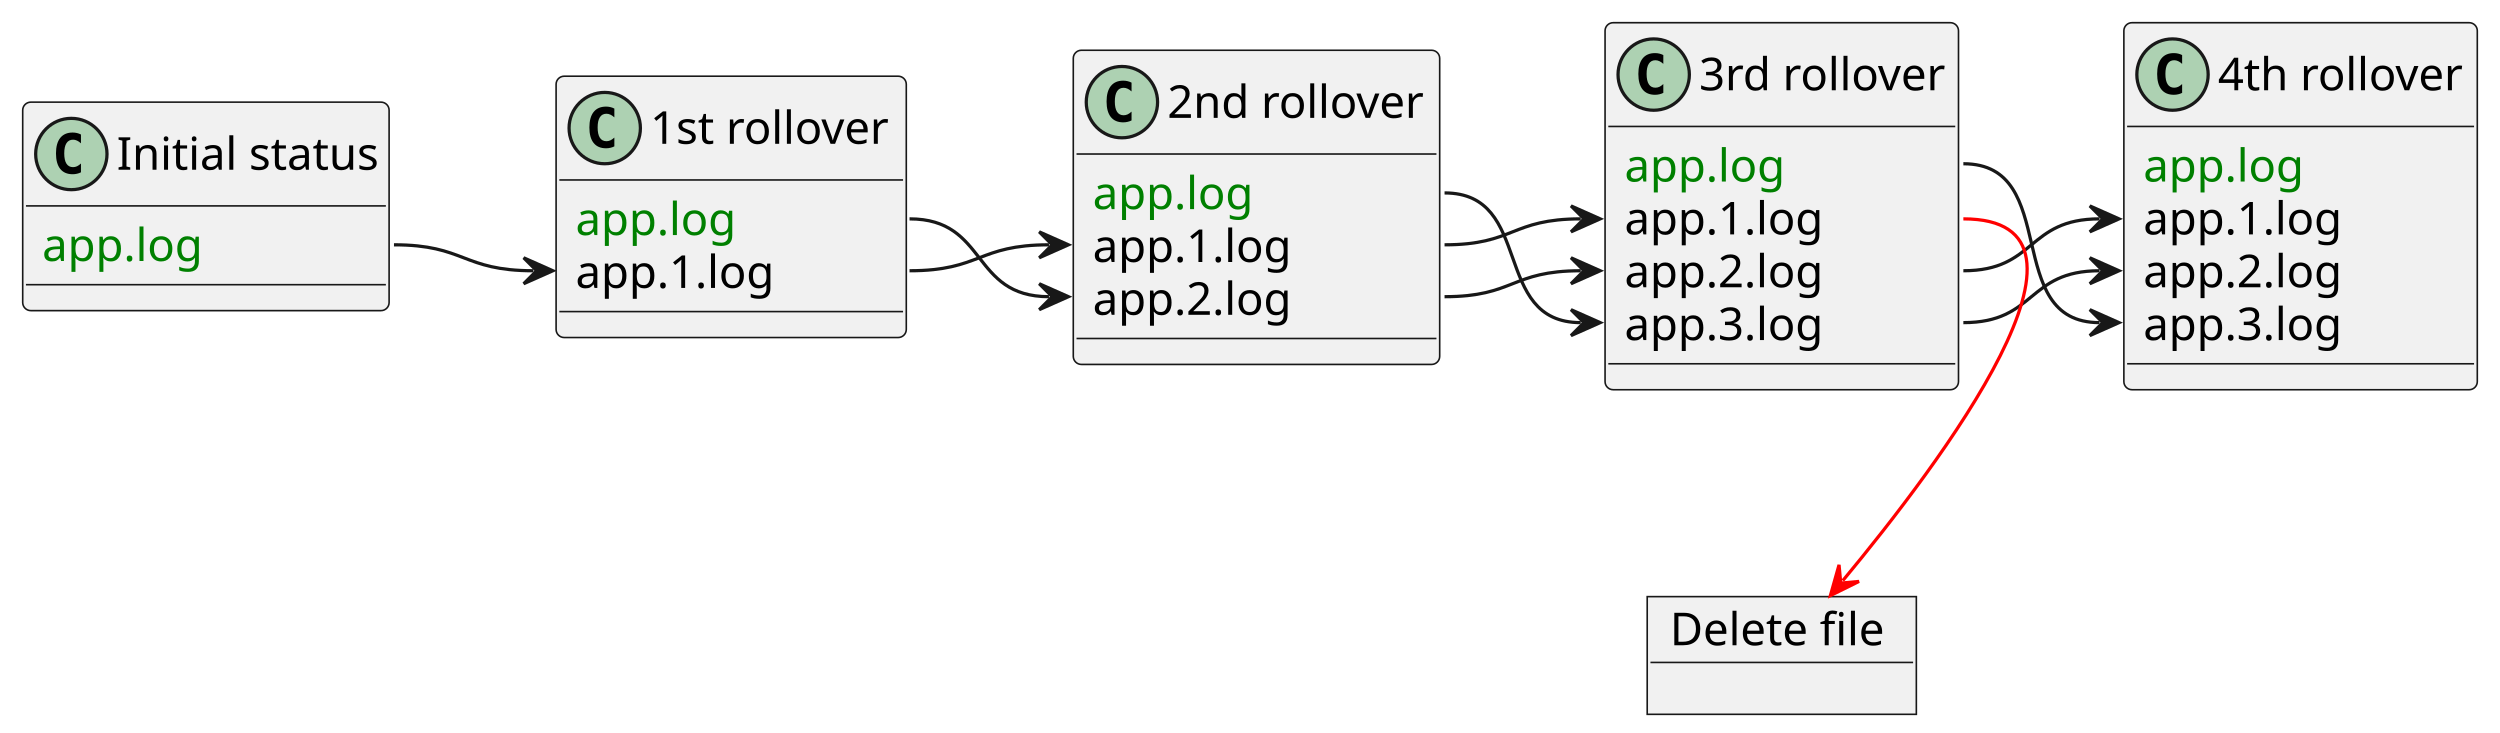
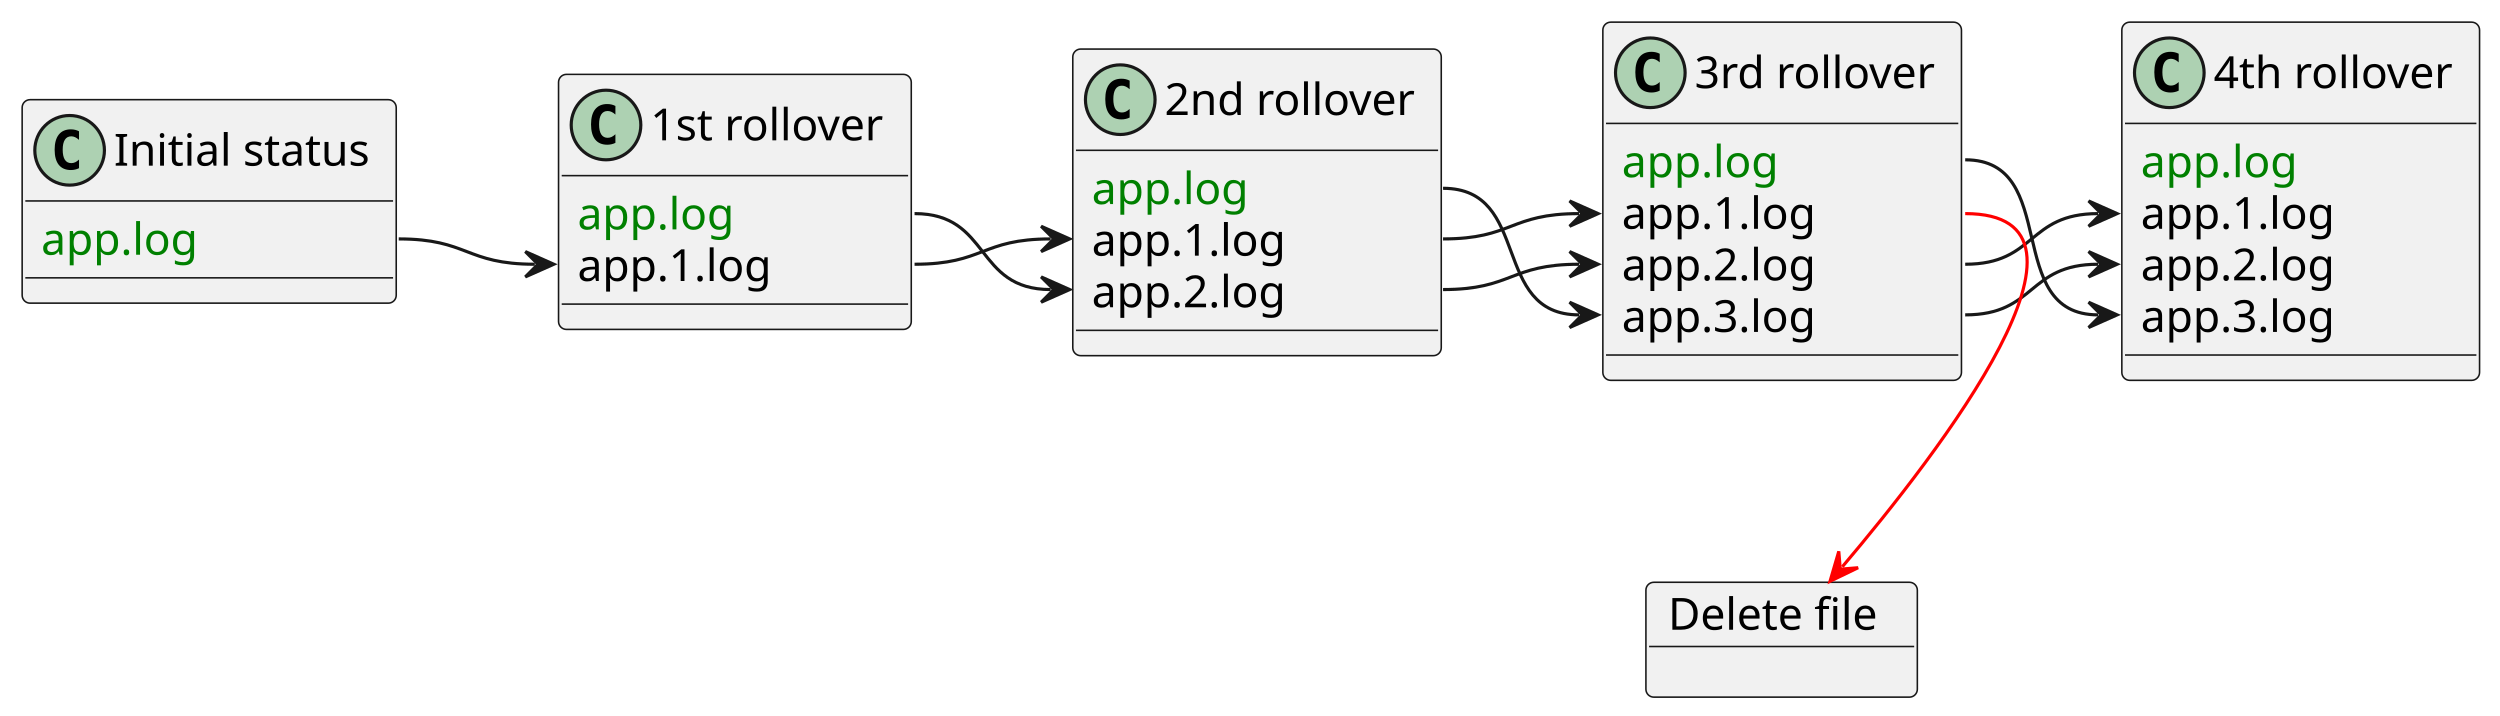
- <svg xmlns="http://www.w3.org/2000/svg" contentStyleType="text/css" height="226px" preserveAspectRatio="none" style="width:771px;height:226px;background:#FFFFFF;" version="1.1" viewBox="0 0 771 226" width="771px" zoomAndPan="magnify">
+ <svg xmlns="http://www.w3.org/2000/svg" contentStyleType="text/css" data-diagram-type="CLASS" height="226px" preserveAspectRatio="none" style="width:790px;height:226px;background:#FFFFFF;" version="1.1" viewBox="0 0 790 226" width="790px" zoomAndPan="magnify">
  <defs />
  <g>
-     <g id="elem_initial">
-       <rect codeLine="1" fill="#F1F1F1" height="64.297" id="initial" rx="2.5" ry="2.5" style="stroke:#181818;stroke-width:0.5;" width="113" x="7" y="31.5" />
-       <ellipse cx="22" cy="47.5" fill="#ADD1B2" rx="11" ry="11" style="stroke:#181818;stroke-width:1.0;" />
+     <g class="entity" data-entity="initial" data-source-line="1" data-uid="ent0002" id="entity_initial">
+       <rect fill="#F1F1F1" height="64.297" rx="2.5" ry="2.5" style="stroke:#181818;stroke-width:0.5;" width="118.208" x="7" y="31.5" />
+       <ellipse cx="22" cy="47.5" fill="#ADD1B2" rx="11" ry="11" style="stroke:#181818;stroke-width:1;" />
      <path d="M24.969,53.141 Q24.391,53.438 23.75,53.578 Q23.109,53.734 22.406,53.734 Q19.906,53.734 18.578,52.094 Q17.266,50.438 17.266,47.312 Q17.266,44.188 18.578,42.531 Q19.906,40.875 22.406,40.875 Q23.109,40.875 23.75,41.031 Q24.406,41.188 24.969,41.484 L24.969,44.203 Q24.344,43.625 23.75,43.359 Q23.156,43.078 22.531,43.078 Q21.188,43.078 20.5,44.156 Q19.812,45.219 19.812,47.312 Q19.812,49.406 20.5,50.484 Q21.188,51.547 22.531,51.547 Q23.156,51.547 23.75,51.281 Q24.344,51 24.969,50.422 L24.969,53.141 Z " fill="#000000" />
-       <text fill="#000000" font-family="sans-serif" font-size="14" lengthAdjust="spacing" textLength="81" x="36" y="52.347">Initial status</text>
-       <line style="stroke:#181818;stroke-width:0.5;" x1="8" x2="119" y1="63.5" y2="63.5" />
-       <text fill="#008000" font-family="sans-serif" font-size="14" lengthAdjust="spacing" textLength="51" x="13" y="80.495">app.log</text>
-       <line style="stroke:#181818;stroke-width:0.5;" x1="8" x2="119" y1="87.797" y2="87.797" />
+       <text fill="#000000" font-family="sans-serif" font-size="14" lengthAdjust="spacing" textLength="86.208" x="36" y="52.347">Initial status</text>
+       <line style="stroke:#181818;stroke-width:0.5;" x1="8" x2="124.208" y1="63.5" y2="63.5" />
+       <text fill="#008000" font-family="sans-serif" font-size="14" lengthAdjust="spacing" textLength="52.145" x="13" y="80.495">app.log</text>
+       <line style="stroke:#181818;stroke-width:0.5;" x1="8" x2="124.208" y1="87.797" y2="87.797" />
    </g>
-     <g id="elem_first">
-       <rect codeLine="4" fill="#F1F1F1" height="80.594" id="first" rx="2.5" ry="2.5" style="stroke:#181818;stroke-width:0.5;" width="108" x="171.5" y="23.5" />
-       <ellipse cx="186.5" cy="39.5" fill="#ADD1B2" rx="11" ry="11" style="stroke:#181818;stroke-width:1.0;" />
-       <path d="M189.469,45.141 Q188.891,45.438 188.25,45.578 Q187.609,45.734 186.906,45.734 Q184.406,45.734 183.078,44.094 Q181.766,42.438 181.766,39.312 Q181.766,36.188 183.078,34.531 Q184.406,32.875 186.906,32.875 Q187.609,32.875 188.25,33.031 Q188.906,33.188 189.469,33.484 L189.469,36.203 Q188.844,35.625 188.25,35.359 Q187.656,35.078 187.031,35.078 Q185.688,35.078 185,36.156 Q184.312,37.219 184.312,39.312 Q184.312,41.406 185,42.484 Q185.688,43.547 187.031,43.547 Q187.656,43.547 188.25,43.281 Q188.844,43 189.469,42.422 L189.469,45.141 Z " fill="#000000" />
-       <text fill="#000000" font-family="sans-serif" font-size="14" lengthAdjust="spacing" textLength="76" x="200.5" y="44.347">1st rollover</text>
-       <line style="stroke:#181818;stroke-width:0.5;" x1="172.5" x2="278.5" y1="55.5" y2="55.5" />
-       <text fill="#008000" font-family="sans-serif" font-size="14" lengthAdjust="spacing" textLength="51" x="177.5" y="72.495">app.log</text>
-       <text fill="#000000" font-family="sans-serif" font-size="14" lengthAdjust="spacing" textLength="64" x="177.5" y="88.792">app.1.log</text>
-       <line style="stroke:#181818;stroke-width:0.5;" x1="172.5" x2="278.5" y1="96.094" y2="96.094" />
+     <g class="entity" data-entity="first" data-source-line="4" data-uid="ent0003" id="entity_first">
+       <rect fill="#F1F1F1" height="80.594" rx="2.5" ry="2.5" style="stroke:#181818;stroke-width:0.5;" width="111.461" x="176.5" y="23.5" />
+       <ellipse cx="191.5" cy="39.5" fill="#ADD1B2" rx="11" ry="11" style="stroke:#181818;stroke-width:1;" />
+       <path d="M194.469,45.141 Q193.891,45.438 193.25,45.578 Q192.609,45.734 191.906,45.734 Q189.406,45.734 188.078,44.094 Q186.766,42.438 186.766,39.312 Q186.766,36.188 188.078,34.531 Q189.406,32.875 191.906,32.875 Q192.609,32.875 193.25,33.031 Q193.906,33.188 194.469,33.484 L194.469,36.203 Q193.844,35.625 193.25,35.359 Q192.656,35.078 192.031,35.078 Q190.688,35.078 190,36.156 Q189.312,37.219 189.312,39.312 Q189.312,41.406 190,42.484 Q190.688,43.547 192.031,43.547 Q192.656,43.547 193.25,43.281 Q193.844,43 194.469,42.422 L194.469,45.141 Z " fill="#000000" />
+       <text fill="#000000" font-family="sans-serif" font-size="14" lengthAdjust="spacing" textLength="79.461" x="205.5" y="44.347">1st rollover</text>
+       <line style="stroke:#181818;stroke-width:0.5;" x1="177.5" x2="286.961" y1="55.5" y2="55.5" />
+       <text fill="#008000" font-family="sans-serif" font-size="14" lengthAdjust="spacing" textLength="52.145" x="182.5" y="72.495">app.log</text>
+       <text fill="#000000" font-family="sans-serif" font-size="14" lengthAdjust="spacing" textLength="65.502" x="182.5" y="88.792">app.1.log</text>
+       <line style="stroke:#181818;stroke-width:0.5;" x1="177.5" x2="286.961" y1="96.094" y2="96.094" />
    </g>
-     <g id="elem_second">
-       <rect codeLine="8" fill="#F1F1F1" height="96.891" id="second" rx="2.5" ry="2.5" style="stroke:#181818;stroke-width:0.5;" width="113" x="331" y="15.5" />
-       <ellipse cx="346" cy="31.5" fill="#ADD1B2" rx="11" ry="11" style="stroke:#181818;stroke-width:1.0;" />
-       <path d="M348.969,37.141 Q348.391,37.438 347.75,37.578 Q347.109,37.734 346.406,37.734 Q343.906,37.734 342.578,36.094 Q341.266,34.438 341.266,31.312 Q341.266,28.188 342.578,26.531 Q343.906,24.875 346.406,24.875 Q347.109,24.875 347.75,25.031 Q348.406,25.188 348.969,25.484 L348.969,28.203 Q348.344,27.625 347.75,27.359 Q347.156,27.078 346.531,27.078 Q345.188,27.078 344.5,28.156 Q343.812,29.219 343.812,31.312 Q343.812,33.406 344.5,34.484 Q345.188,35.547 346.531,35.547 Q347.156,35.547 347.75,35.281 Q348.344,35 348.969,34.422 L348.969,37.141 Z " fill="#000000" />
-       <text fill="#000000" font-family="sans-serif" font-size="14" lengthAdjust="spacing" textLength="81" x="360" y="36.347">2nd rollover</text>
-       <line style="stroke:#181818;stroke-width:0.5;" x1="332" x2="443" y1="47.5" y2="47.5" />
-       <text fill="#008000" font-family="sans-serif" font-size="14" lengthAdjust="spacing" textLength="51" x="337" y="64.495">app.log</text>
-       <text fill="#000000" font-family="sans-serif" font-size="14" lengthAdjust="spacing" textLength="64" x="337" y="80.792">app.1.log</text>
-       <text fill="#000000" font-family="sans-serif" font-size="14" lengthAdjust="spacing" textLength="64" x="337" y="97.089">app.2.log</text>
-       <line style="stroke:#181818;stroke-width:0.5;" x1="332" x2="443" y1="104.391" y2="104.391" />
+     <g class="entity" data-entity="second" data-source-line="8" data-uid="ent0004" id="entity_second">
+       <rect fill="#F1F1F1" height="96.891" rx="2.5" ry="2.5" style="stroke:#181818;stroke-width:0.5;" width="116.438" x="339" y="15.5" />
+       <ellipse cx="354" cy="31.5" fill="#ADD1B2" rx="11" ry="11" style="stroke:#181818;stroke-width:1;" />
+       <path d="M356.969,37.141 Q356.391,37.438 355.75,37.578 Q355.109,37.734 354.406,37.734 Q351.906,37.734 350.578,36.094 Q349.266,34.438 349.266,31.312 Q349.266,28.188 350.578,26.531 Q351.906,24.875 354.406,24.875 Q355.109,24.875 355.75,25.031 Q356.406,25.188 356.969,25.484 L356.969,28.203 Q356.344,27.625 355.75,27.359 Q355.156,27.078 354.531,27.078 Q353.188,27.078 352.5,28.156 Q351.812,29.219 351.812,31.312 Q351.812,33.406 352.5,34.484 Q353.188,35.547 354.531,35.547 Q355.156,35.547 355.75,35.281 Q356.344,35 356.969,34.422 L356.969,37.141 Z " fill="#000000" />
+       <text fill="#000000" font-family="sans-serif" font-size="14" lengthAdjust="spacing" textLength="84.438" x="368" y="36.347">2nd rollover</text>
+       <line style="stroke:#181818;stroke-width:0.5;" x1="340" x2="454.438" y1="47.5" y2="47.5" />
+       <text fill="#008000" font-family="sans-serif" font-size="14" lengthAdjust="spacing" textLength="52.145" x="345" y="64.495">app.log</text>
+       <text fill="#000000" font-family="sans-serif" font-size="14" lengthAdjust="spacing" textLength="65.502" x="345" y="80.792">app.1.log</text>
+       <text fill="#000000" font-family="sans-serif" font-size="14" lengthAdjust="spacing" textLength="65.502" x="345" y="97.089">app.2.log</text>
+       <line style="stroke:#181818;stroke-width:0.5;" x1="340" x2="454.438" y1="104.391" y2="104.391" />
    </g>
-     <g id="elem_third">
-       <rect codeLine="13" fill="#F1F1F1" height="113.188" id="third" rx="2.5" ry="2.5" style="stroke:#181818;stroke-width:0.5;" width="109" x="495" y="7" />
-       <ellipse cx="510" cy="23" fill="#ADD1B2" rx="11" ry="11" style="stroke:#181818;stroke-width:1.0;" />
-       <path d="M512.969,28.641 Q512.391,28.938 511.75,29.078 Q511.109,29.234 510.406,29.234 Q507.906,29.234 506.578,27.594 Q505.266,25.938 505.266,22.812 Q505.266,19.688 506.578,18.031 Q507.906,16.375 510.406,16.375 Q511.109,16.375 511.75,16.531 Q512.406,16.688 512.969,16.984 L512.969,19.703 Q512.344,19.125 511.75,18.859 Q511.156,18.578 510.531,18.578 Q509.188,18.578 508.5,19.656 Q507.812,20.719 507.812,22.812 Q507.812,24.906 508.5,25.984 Q509.188,27.047 510.531,27.047 Q511.156,27.047 511.75,26.781 Q512.344,26.5 512.969,25.922 L512.969,28.641 Z " fill="#000000" />
-       <text fill="#000000" font-family="sans-serif" font-size="14" lengthAdjust="spacing" textLength="77" x="524" y="27.847">3rd rollover</text>
-       <line style="stroke:#181818;stroke-width:0.5;" x1="496" x2="603" y1="39" y2="39" />
-       <text fill="#008000" font-family="sans-serif" font-size="14" lengthAdjust="spacing" textLength="51" x="501" y="55.995">app.log</text>
-       <text fill="#000000" font-family="sans-serif" font-size="14" lengthAdjust="spacing" textLength="64" x="501" y="72.292">app.1.log</text>
-       <text fill="#000000" font-family="sans-serif" font-size="14" lengthAdjust="spacing" textLength="64" x="501" y="88.589">app.2.log</text>
-       <text fill="#000000" font-family="sans-serif" font-size="14" lengthAdjust="spacing" textLength="64" x="501" y="104.886">app.3.log</text>
-       <line style="stroke:#181818;stroke-width:0.5;" x1="496" x2="603" y1="112.188" y2="112.188" />
+     <g class="entity" data-entity="third" data-source-line="13" data-uid="ent0005" id="entity_third">
+       <rect fill="#F1F1F1" height="113.188" rx="2.5" ry="2.5" style="stroke:#181818;stroke-width:0.5;" width="113.32" x="506.5" y="7" />
+       <ellipse cx="521.5" cy="23" fill="#ADD1B2" rx="11" ry="11" style="stroke:#181818;stroke-width:1;" />
+       <path d="M524.469,28.641 Q523.891,28.938 523.25,29.078 Q522.609,29.234 521.906,29.234 Q519.406,29.234 518.078,27.594 Q516.766,25.938 516.766,22.812 Q516.766,19.688 518.078,18.031 Q519.406,16.375 521.906,16.375 Q522.609,16.375 523.25,16.531 Q523.906,16.688 524.469,16.984 L524.469,19.703 Q523.844,19.125 523.25,18.859 Q522.656,18.578 522.031,18.578 Q520.688,18.578 520,19.656 Q519.312,20.719 519.312,22.812 Q519.312,24.906 520,25.984 Q520.688,27.047 522.031,27.047 Q522.656,27.047 523.25,26.781 Q523.844,26.5 524.469,25.922 L524.469,28.641 Z " fill="#000000" />
+       <text fill="#000000" font-family="sans-serif" font-size="14" lengthAdjust="spacing" textLength="81.32" x="535.5" y="27.847">3rd rollover</text>
+       <line style="stroke:#181818;stroke-width:0.5;" x1="507.5" x2="618.82" y1="39" y2="39" />
+       <text fill="#008000" font-family="sans-serif" font-size="14" lengthAdjust="spacing" textLength="52.145" x="512.5" y="55.995">app.log</text>
+       <text fill="#000000" font-family="sans-serif" font-size="14" lengthAdjust="spacing" textLength="65.502" x="512.5" y="72.292">app.1.log</text>
+       <text fill="#000000" font-family="sans-serif" font-size="14" lengthAdjust="spacing" textLength="65.502" x="512.5" y="88.589">app.2.log</text>
+       <text fill="#000000" font-family="sans-serif" font-size="14" lengthAdjust="spacing" textLength="65.502" x="512.5" y="104.886">app.3.log</text>
+       <line style="stroke:#181818;stroke-width:0.5;" x1="507.5" x2="618.82" y1="112.188" y2="112.188" />
    </g>
-     <g id="elem_fourth">
-       <rect codeLine="19" fill="#F1F1F1" height="113.188" id="fourth" rx="2.5" ry="2.5" style="stroke:#181818;stroke-width:0.5;" width="109" x="655" y="7" />
-       <ellipse cx="670" cy="23" fill="#ADD1B2" rx="11" ry="11" style="stroke:#181818;stroke-width:1.0;" />
-       <path d="M672.969,28.641 Q672.391,28.938 671.75,29.078 Q671.109,29.234 670.406,29.234 Q667.906,29.234 666.578,27.594 Q665.266,25.938 665.266,22.812 Q665.266,19.688 666.578,18.031 Q667.906,16.375 670.406,16.375 Q671.109,16.375 671.75,16.531 Q672.406,16.688 672.969,16.984 L672.969,19.703 Q672.344,19.125 671.75,18.859 Q671.156,18.578 670.531,18.578 Q669.188,18.578 668.5,19.656 Q667.812,20.719 667.812,22.812 Q667.812,24.906 668.5,25.984 Q669.188,27.047 670.531,27.047 Q671.156,27.047 671.75,26.781 Q672.344,26.5 672.969,25.922 L672.969,28.641 Z " fill="#000000" />
-       <text fill="#000000" font-family="sans-serif" font-size="14" lengthAdjust="spacing" textLength="77" x="684" y="27.847">4th rollover</text>
-       <line style="stroke:#181818;stroke-width:0.5;" x1="656" x2="763" y1="39" y2="39" />
-       <text fill="#008000" font-family="sans-serif" font-size="14" lengthAdjust="spacing" textLength="51" x="661" y="55.995">app.log</text>
-       <text fill="#000000" font-family="sans-serif" font-size="14" lengthAdjust="spacing" textLength="64" x="661" y="72.292">app.1.log</text>
-       <text fill="#000000" font-family="sans-serif" font-size="14" lengthAdjust="spacing" textLength="64" x="661" y="88.589">app.2.log</text>
-       <text fill="#000000" font-family="sans-serif" font-size="14" lengthAdjust="spacing" textLength="64" x="661" y="104.886">app.3.log</text>
-       <line style="stroke:#181818;stroke-width:0.5;" x1="656" x2="763" y1="112.188" y2="112.188" />
+     <g class="entity" data-entity="fourth" data-source-line="19" data-uid="ent0006" id="entity_fourth">
+       <rect fill="#F1F1F1" height="113.188" rx="2.5" ry="2.5" style="stroke:#181818;stroke-width:0.5;" width="113.04" x="670.5" y="7" />
+       <ellipse cx="685.5" cy="23" fill="#ADD1B2" rx="11" ry="11" style="stroke:#181818;stroke-width:1;" />
+       <path d="M688.469,28.641 Q687.891,28.938 687.25,29.078 Q686.609,29.234 685.906,29.234 Q683.406,29.234 682.078,27.594 Q680.766,25.938 680.766,22.812 Q680.766,19.688 682.078,18.031 Q683.406,16.375 685.906,16.375 Q686.609,16.375 687.25,16.531 Q687.906,16.688 688.469,16.984 L688.469,19.703 Q687.844,19.125 687.25,18.859 Q686.656,18.578 686.031,18.578 Q684.688,18.578 684,19.656 Q683.312,20.719 683.312,22.812 Q683.312,24.906 684,25.984 Q684.688,27.047 686.031,27.047 Q686.656,27.047 687.25,26.781 Q687.844,26.5 688.469,25.922 L688.469,28.641 Z " fill="#000000" />
+       <text fill="#000000" font-family="sans-serif" font-size="14" lengthAdjust="spacing" textLength="81.04" x="699.5" y="27.847">4th rollover</text>
+       <line style="stroke:#181818;stroke-width:0.5;" x1="671.5" x2="782.54" y1="39" y2="39" />
+       <text fill="#008000" font-family="sans-serif" font-size="14" lengthAdjust="spacing" textLength="52.145" x="676.5" y="55.995">app.log</text>
+       <text fill="#000000" font-family="sans-serif" font-size="14" lengthAdjust="spacing" textLength="65.502" x="676.5" y="72.292">app.1.log</text>
+       <text fill="#000000" font-family="sans-serif" font-size="14" lengthAdjust="spacing" textLength="65.502" x="676.5" y="88.589">app.2.log</text>
+       <text fill="#000000" font-family="sans-serif" font-size="14" lengthAdjust="spacing" textLength="65.502" x="676.5" y="104.886">app.3.log</text>
+       <line style="stroke:#181818;stroke-width:0.5;" x1="671.5" x2="782.54" y1="112.188" y2="112.188" />
    </g>
-     <g id="elem_delete">
-       <rect fill="#F1F1F1" height="36.297" style="stroke:#181818;stroke-width:0.5;" width="83" x="508" y="184" />
-       <text fill="#000000" font-family="sans-serif" font-size="14" lengthAdjust="spacing" textLength="69" x="515" y="198.995">Delete file</text>
-       <line style="stroke:#181818;stroke-width:0.5;" x1="509" x2="590" y1="204.297" y2="204.297" />
+     <g class="entity" data-entity="delete" data-source-line="26" data-uid="ent0007" id="entity_delete">
+       <rect fill="#F1F1F1" height="36.297" rx="2.5" ry="2.5" style="stroke:#181818;stroke-width:0.5;" width="85.77" x="520.11" y="184" />
+       <text fill="#000000" font-family="sans-serif" font-size="14" lengthAdjust="spacing" textLength="71.77" x="527.11" y="198.995">Delete file</text>
+       <line style="stroke:#181818;stroke-width:0.5;" x1="521.11" x2="604.88" y1="204.297" y2="204.297" />
    </g>
-     <g id="link_initial_first">
-       <path codeLine="28" d="M121.5,75.5 C143.57,75.5 142.43,83.5 164.5,83.5 " fill="none" id="initial-to-first" style="stroke:#181818;stroke-width:1.0;" />
-       <polygon fill="#181818" points="170.5,83.5,161.5,79.5,165.5,83.5,161.5,87.5,170.5,83.5" style="stroke:#181818;stroke-width:1.0;" />
+     <g class="link" data-entity-1="initial" data-entity-2="first" data-source-line="28" data-uid="lnk8" id="link_initial_first">
+       <path codeLine="28" d="M126,75.5 C148.07,75.5 146.93,83.5 169,83.5" fill="none" id="initial-to-first" style="stroke:#181818;stroke-width:1;" />
+       <polygon fill="#181818" points="175,83.5,166,79.5,170,83.5,166,87.5,175,83.5" style="stroke:#181818;stroke-width:1;" />
    </g>
-     <g id="link_first_second">
-       <path codeLine="30" d="M280.5,67.5 C304.75,67.5 299.25,91.5 323.5,91.5 " fill="none" id="first-to-second" style="stroke:#181818;stroke-width:1.0;" />
-       <polygon fill="#181818" points="329.5,91.5,320.5,87.5,324.5,91.5,320.5,95.5,329.5,91.5" style="stroke:#181818;stroke-width:1.0;" />
+     <g class="link" data-entity-1="first" data-entity-2="second" data-source-line="30" data-uid="lnk9" id="link_first_second">
+       <path codeLine="30" d="M289,67.5 C313.25,67.5 307.75,91.5 332,91.5" fill="none" id="first-to-second" style="stroke:#181818;stroke-width:1;" />
+       <polygon fill="#181818" points="338,91.5,329,87.5,333,91.5,329,95.5,338,91.5" style="stroke:#181818;stroke-width:1;" />
    </g>
-     <g id="link_first_second">
-       <path codeLine="31" d="M280.5,83.5 C302.57,83.5 301.43,75.5 323.5,75.5 " fill="none" id="first-to-second-1" style="stroke:#181818;stroke-width:1.0;" />
-       <polygon fill="#181818" points="329.5,75.5,320.5,71.5,324.5,75.5,320.5,79.5,329.5,75.5" style="stroke:#181818;stroke-width:1.0;" />
+     <g class="link" data-entity-1="first" data-entity-2="second" data-source-line="31" data-uid="lnk10" id="link_first_second">
+       <path codeLine="31" d="M289,83.5 C311.07,83.5 309.93,75.5 332,75.5" fill="none" id="first-to-second-1" style="stroke:#181818;stroke-width:1;" />
+       <polygon fill="#181818" points="338,75.5,329,71.5,333,75.5,329,79.5,338,75.5" style="stroke:#181818;stroke-width:1;" />
    </g>
-     <g id="link_second_third">
-       <path codeLine="33" d="M445.5,59.5 C473.27,59.5 459.73,99.5 487.5,99.5 " fill="none" id="second-to-third" style="stroke:#181818;stroke-width:1.0;" />
-       <polygon fill="#181818" points="493.5,99.5,484.5,95.5,488.5,99.5,484.5,103.5,493.5,99.5" style="stroke:#181818;stroke-width:1.0;" />
+     <g class="link" data-entity-1="second" data-entity-2="third" data-source-line="33" data-uid="lnk11" id="link_second_third">
+       <path codeLine="33" d="M456,59.5 C484.11,59.5 470.89,99.5 499,99.5" fill="none" id="second-to-third" style="stroke:#181818;stroke-width:1;" />
+       <polygon fill="#181818" points="505,99.5,496,95.5,500,99.5,496,103.5,505,99.5" style="stroke:#181818;stroke-width:1;" />
    </g>
-     <g id="link_second_third">
-       <path codeLine="34" d="M445.5,75.5 C467.13,75.5 465.87,67.5 487.5,67.5 " fill="none" id="second-to-third-1" style="stroke:#181818;stroke-width:1.0;" />
-       <polygon fill="#181818" points="493.5,67.5,484.5,63.5,488.5,67.5,484.5,71.5,493.5,67.5" style="stroke:#181818;stroke-width:1.0;" />
+     <g class="link" data-entity-1="second" data-entity-2="third" data-source-line="34" data-uid="lnk12" id="link_second_third">
+       <path codeLine="34" d="M456,75.5 C478.07,75.5 476.93,67.5 499,67.5" fill="none" id="second-to-third-1" style="stroke:#181818;stroke-width:1;" />
+       <polygon fill="#181818" points="505,67.5,496,63.5,500,67.5,496,71.5,505,67.5" style="stroke:#181818;stroke-width:1;" />
    </g>
-     <g id="link_second_third">
-       <path codeLine="35" d="M445.5,91.5 C467.13,91.5 465.87,83.5 487.5,83.5 " fill="none" id="second-to-third-2" style="stroke:#181818;stroke-width:1.0;" />
-       <polygon fill="#181818" points="493.5,83.5,484.5,79.5,488.5,83.5,484.5,87.5,493.5,83.5" style="stroke:#181818;stroke-width:1.0;" />
+     <g class="link" data-entity-1="second" data-entity-2="third" data-source-line="35" data-uid="lnk13" id="link_second_third">
+       <path codeLine="35" d="M456,91.5 C478.07,91.5 476.93,83.5 499,83.5" fill="none" id="second-to-third-2" style="stroke:#181818;stroke-width:1;" />
+       <polygon fill="#181818" points="505,83.5,496,79.5,500,83.5,496,87.5,505,83.5" style="stroke:#181818;stroke-width:1;" />
    </g>
-     <g id="link_third_fourth">
-       <path codeLine="37" d="M605.5,50.5 C635.99,50.5 617.01,99.5 647.5,99.5 " fill="none" id="third-to-fourth" style="stroke:#181818;stroke-width:1.0;" />
-       <polygon fill="#181818" points="653.5,99.5,644.5,95.5,648.5,99.5,644.5,103.5,653.5,99.5" style="stroke:#181818;stroke-width:1.0;" />
+     <g class="link" data-entity-1="third" data-entity-2="fourth" data-source-line="37" data-uid="lnk14" id="link_third_fourth">
+       <path codeLine="37" d="M621,50.5 C651.49,50.5 632.51,99.5 663,99.5" fill="none" id="third-to-fourth" style="stroke:#181818;stroke-width:1;" />
+       <polygon fill="#181818" points="669,99.5,660,95.5,664,99.5,660,103.5,669,99.5" style="stroke:#181818;stroke-width:1;" />
    </g>
-     <g id="link_third_fourth">
-       <path codeLine="39" d="M605.5,83.5 C627.99,83.5 625.01,67.5 647.5,67.5 " fill="none" id="third-to-fourth-1" style="stroke:#181818;stroke-width:1.0;" />
-       <polygon fill="#181818" points="653.5,67.5,644.5,63.5,648.5,67.5,644.5,71.5,653.5,67.5" style="stroke:#181818;stroke-width:1.0;" />
+     <g class="link" data-entity-1="third" data-entity-2="fourth" data-source-line="39" data-uid="lnk16" id="link_third_fourth">
+       <path codeLine="39" d="M621,83.5 C643.49,83.5 640.51,67.5 663,67.5" fill="none" id="third-to-fourth-1" style="stroke:#181818;stroke-width:1;" />
+       <polygon fill="#181818" points="669,67.5,660,63.5,664,67.5,660,71.5,669,67.5" style="stroke:#181818;stroke-width:1;" />
    </g>
-     <g id="link_third_fourth">
-       <path codeLine="40" d="M605.5,99.5 C627.99,99.5 625.01,83.5 647.5,83.5 " fill="none" id="third-to-fourth-2" style="stroke:#181818;stroke-width:1.0;" />
-       <polygon fill="#181818" points="653.5,83.5,644.5,79.5,648.5,83.5,644.5,87.5,653.5,83.5" style="stroke:#181818;stroke-width:1.0;" />
+     <g class="link" data-entity-1="third" data-entity-2="fourth" data-source-line="40" data-uid="lnk17" id="link_third_fourth">
+       <path codeLine="40" d="M621,99.5 C643.49,99.5 640.51,83.5 663,83.5" fill="none" id="third-to-fourth-2" style="stroke:#181818;stroke-width:1;" />
+       <polygon fill="#181818" points="669,83.5,660,79.5,664,83.5,660,87.5,669,83.5" style="stroke:#181818;stroke-width:1;" />
    </g>
-     <g id="link_third_delete">
-       <path codeLine="38" d="M605.5,67.5 C655.31,67.5 598.403,142.834 568.323,179.064 " fill="none" id="third-to-delete" style="stroke:#FF0000;stroke-width:1.0;" />
-       <polygon fill="#FF0000" points="564.49,183.68,573.317,179.311,567.684,179.833,567.162,174.2,564.49,183.68" style="stroke:#FF0000;stroke-width:1.0;" />
+     <g class="link" data-entity-1="third" data-entity-2="delete" data-source-line="38" data-uid="lnk15" id="link_third_delete">
+       <path codeLine="38" d="M621,67.5 C671.08,67.5 612.88,142.873 582.17,179.103" fill="none" id="third-to-delete" style="stroke:#FF0000;stroke-width:1;" />
+       <polygon fill="#FF0000" points="578.29,183.68,587.161,179.401,581.523,179.866,581.058,174.228,578.29,183.68" style="stroke:#FF0000;stroke-width:1;" />
    </g>
  </g>
</svg>
